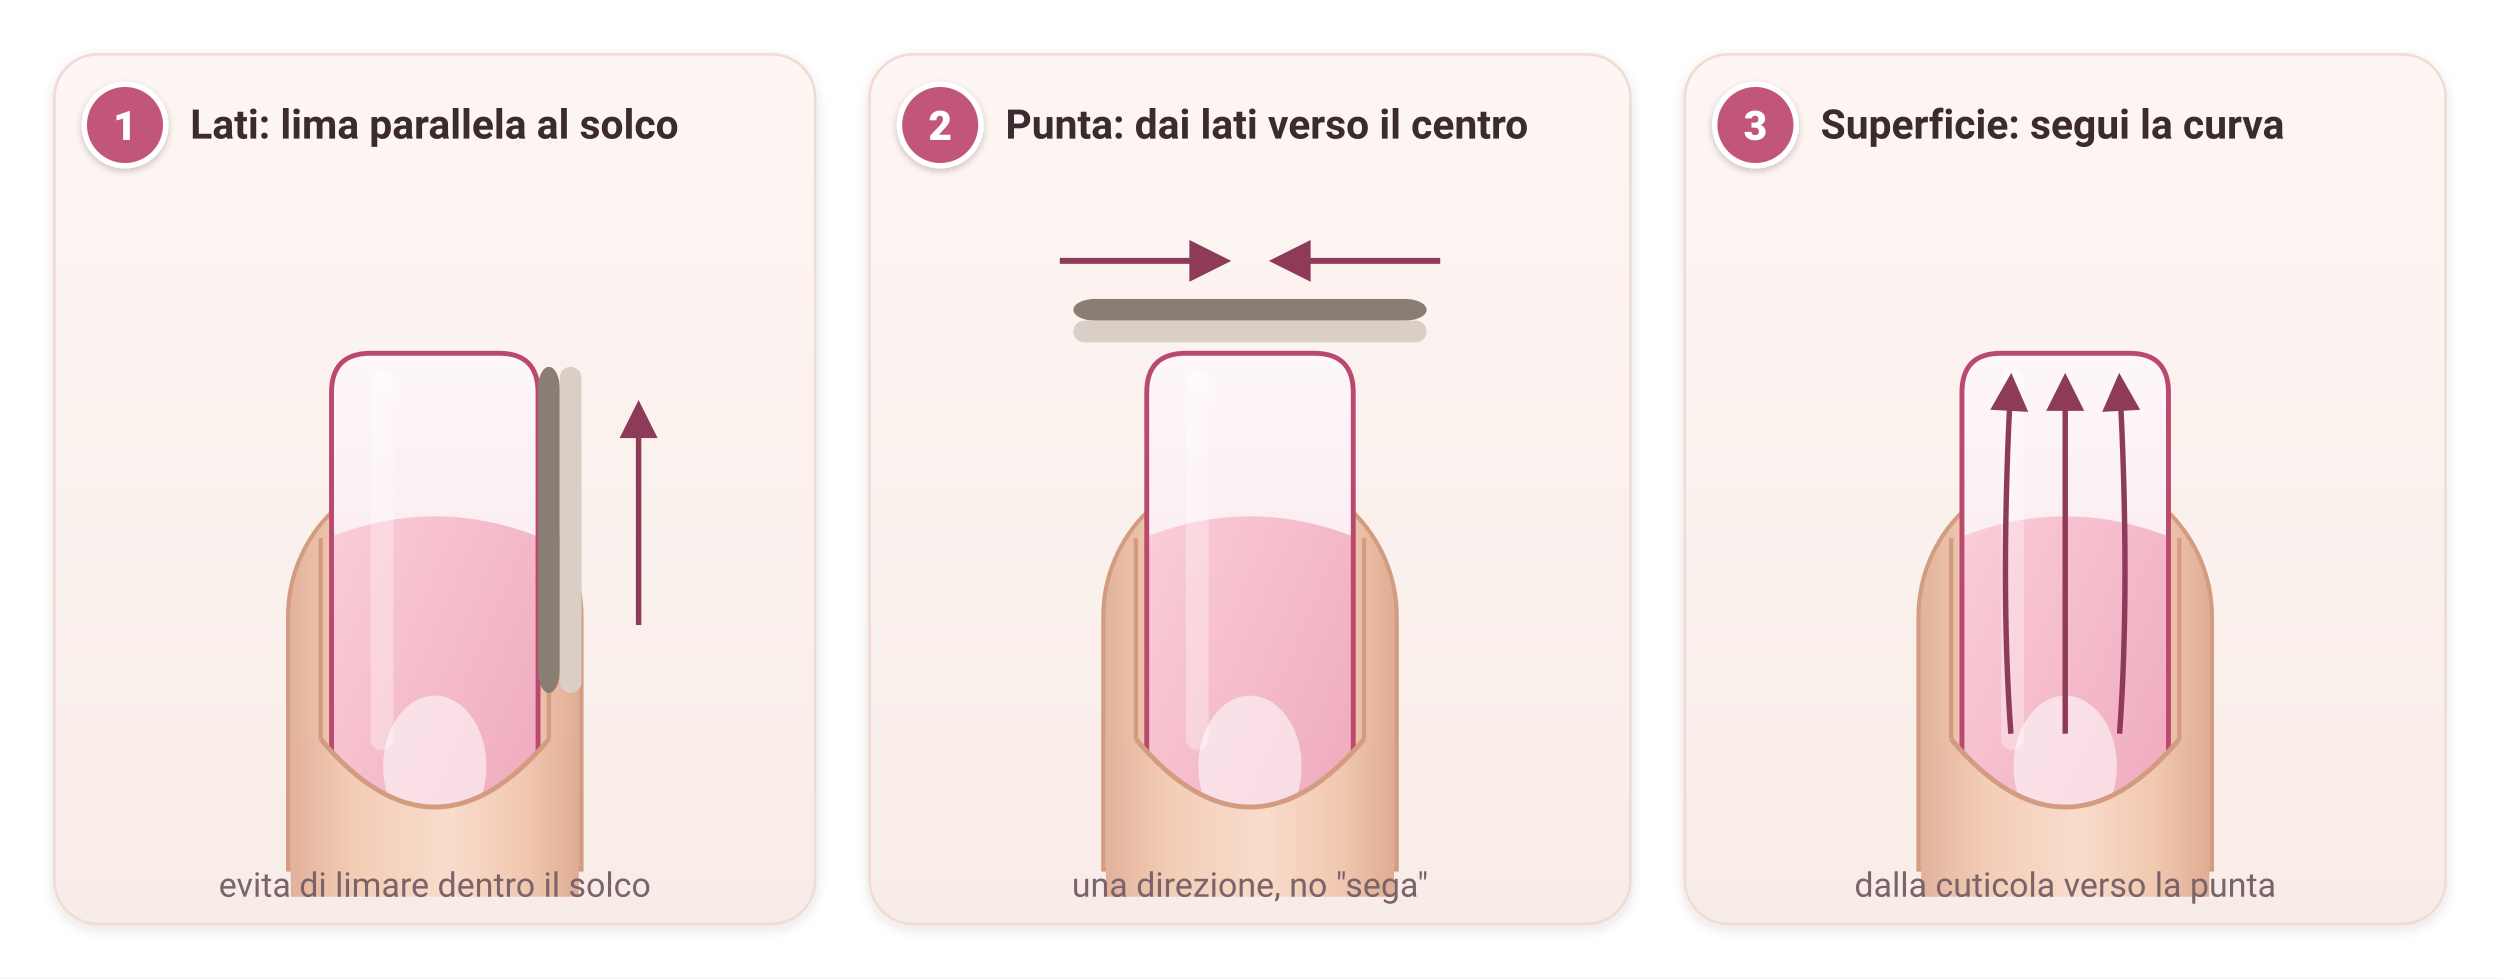
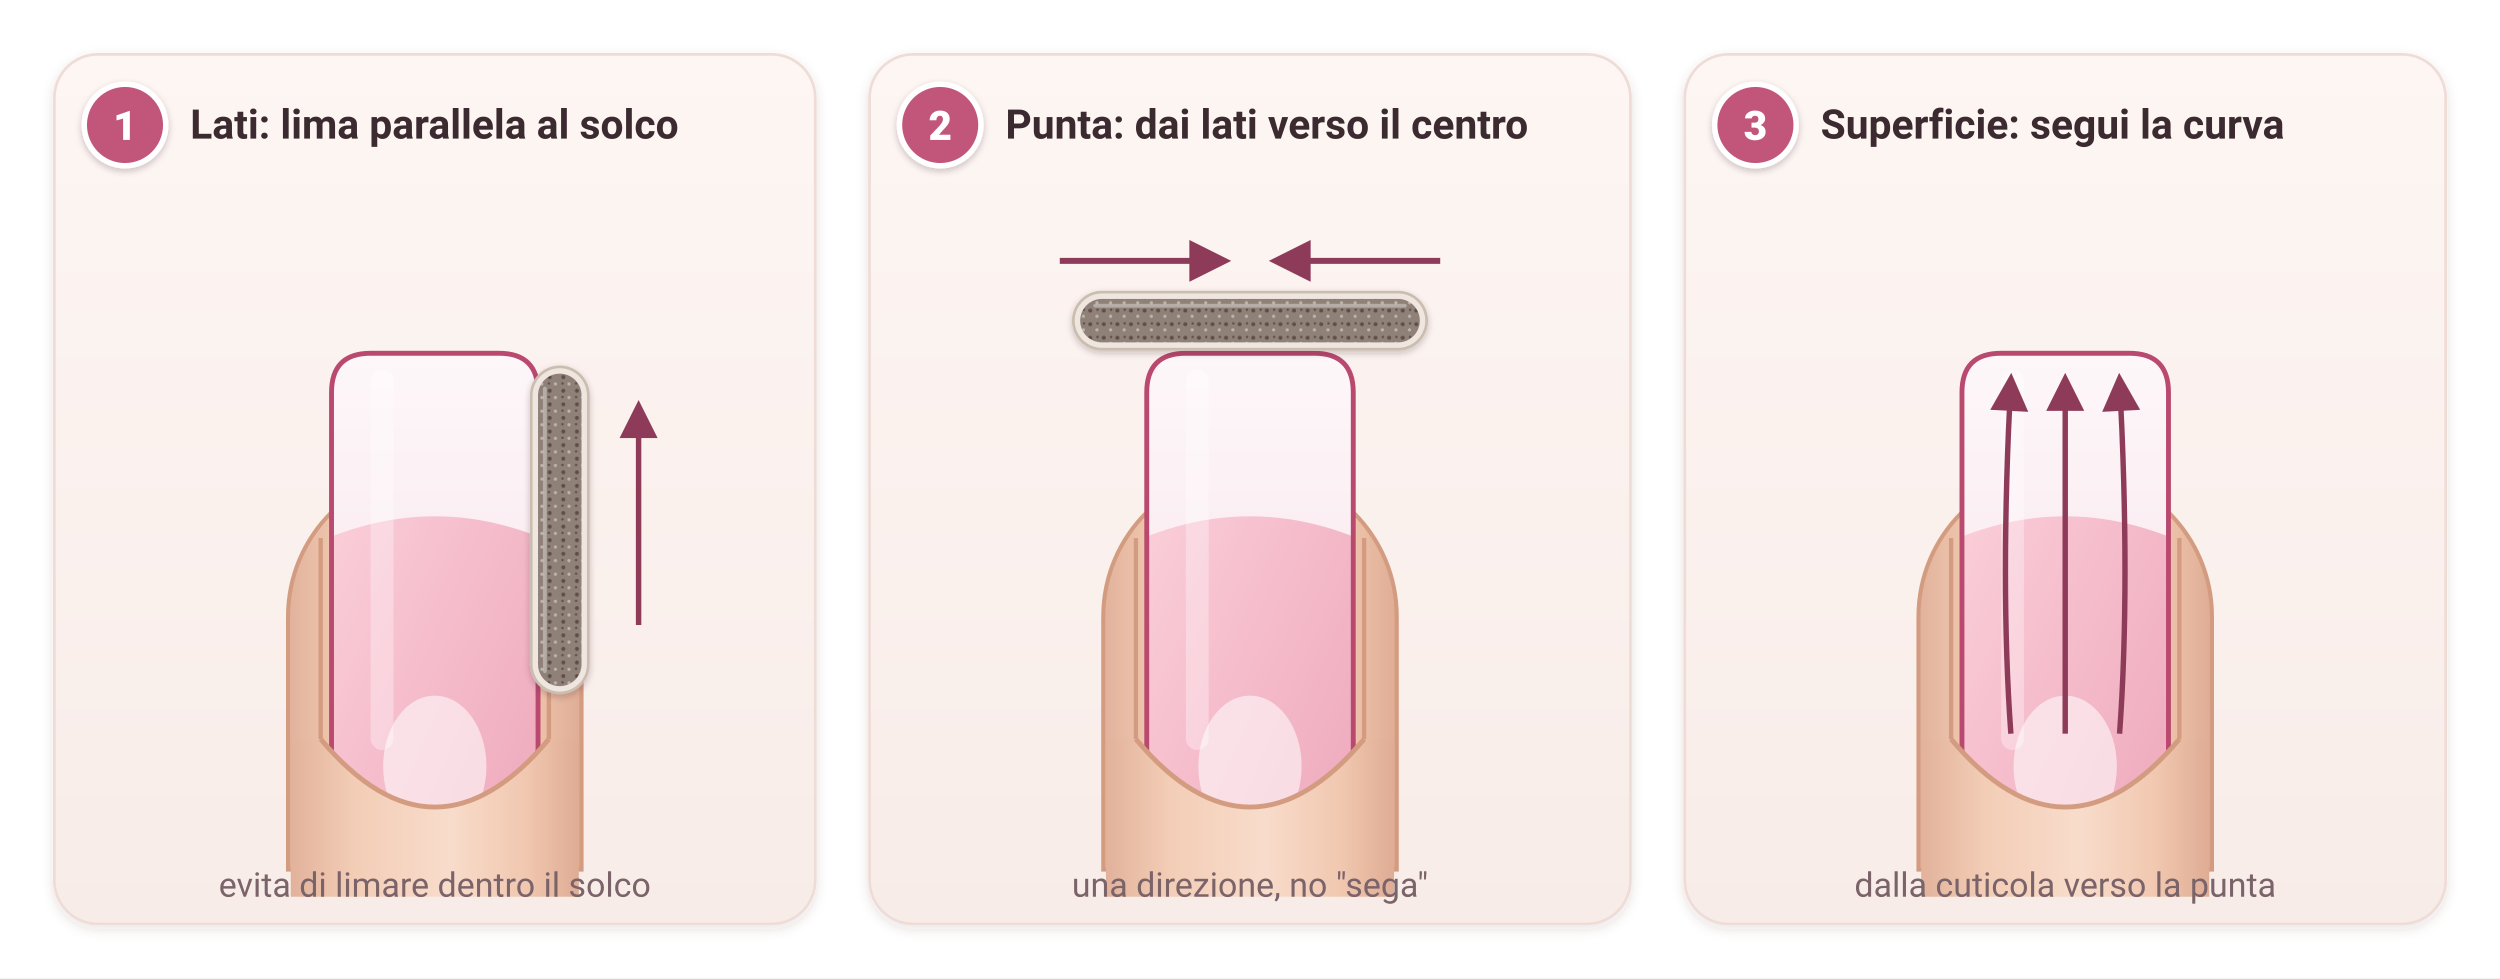
<svg xmlns="http://www.w3.org/2000/svg" viewBox="0 0 920 360" width="920" height="360" font-family="system-ui, -apple-system, 'Segoe UI', Roboto, Arial, sans-serif" role="img">
  <rect width="100%" height="100%" fill="#ffffff" />
  <defs>
    <linearGradient id="nxSkin" x1="0" y1="0" x2="1" y2="0">
      <stop offset="0" stop-color="#e2b29b" />
      <stop offset=".22" stop-color="#f3cdb6" />
      <stop offset=".55" stop-color="#f8dccb" />
      <stop offset=".82" stop-color="#f1c7af" />
      <stop offset="1" stop-color="#dfac94" />
    </linearGradient>
    <linearGradient id="nxNail" x1="0" y1="0" x2="1" y2="1">
      <stop offset="0" stop-color="#fbd6e0" />
      <stop offset=".45" stop-color="#f7c1cf" />
      <stop offset="1" stop-color="#eeaabd" />
    </linearGradient>
    <linearGradient id="nxFree" x1="0" y1="0" x2="0" y2="1">
      <stop offset="0" stop-color="#ffffff" />
      <stop offset="1" stop-color="#fbeef2" />
    </linearGradient>
    <linearGradient id="nxPanel" x1="0" y1="0" x2="0" y2="1">
      <stop offset="0" stop-color="#fdf6f3" />
      <stop offset="1" stop-color="#f8ece8" />
    </linearGradient>
    <filter id="nxSh" x="-5%" y="-5%" width="110%" height="115%">
      <feDropShadow dx="0" dy="1.5" stdDeviation="2.2" flood-color="#5a2a3a" flood-opacity=".13" />
    </filter>
    <filter id="nxShS" x="-20%" y="-20%" width="140%" height="150%">
      <feDropShadow dx="0" dy="1" stdDeviation="1.2" flood-color="#3b2a30" flood-opacity=".25" />
    </filter>
  </defs>
  <defs>
    <marker id="ar" viewBox="0 0 10 10" refX="8" refY="5" markerWidth="7" markerHeight="7" orient="auto-start-reverse">
      <path d="M0,0 L10,5 L0,10 z" fill="#8e3b5a" />
    </marker>
    <marker id="arw" viewBox="0 0 10 10" refX="8" refY="5" markerWidth="7" markerHeight="7" orient="auto-start-reverse">
      <path d="M0,0 L10,5 L0,10 z" fill="#7a6369" />
    </marker>
  </defs>
  <rect x="20" y="20" width="280" height="320" rx="16" fill="url(#nxPanel)" stroke="#efdcd6" stroke-width="1" filter="url(#nxSh)" />
  <circle cx="46" cy="46" r="15" fill="#c2577a" stroke="#fff" stroke-width="2" filter="url(#nxShS)" />
  <text x="46.0" y="51.5" font-size="15" text-anchor="middle" font-weight="800" fill="#fff">1</text>
  <text x="70.0" y="51.0" font-size="15" text-anchor="start" font-weight="700" fill="#3b2a30">Lati: lima parallela al solco</text>
  <path d="M106.0,320.0 L106.0,226.9 A54.0,54.0 0 0 1 214.0,226.9 L214.0,320.0 Z" fill="url(#nxSkin)" stroke="#d39c80" stroke-width="1.5" />
  <defs>
-     <clipPath id="c41">
+     <clipPath id="c66">
      <path d="M122.0,306.0 L198.0,306.0 L198.0,190.0 L198.0,144.4 Q198.0,130.0 183.6,130.0 L136.4,130.0 Q122.0,130.0 122.0,144.4 L122.0,190.0 Z" />
    </clipPath>
  </defs>
  <path d="M122.0,306.0 L198.0,306.0 L198.0,190.0 L198.0,144.4 Q198.0,130.0 183.6,130.0 L136.4,130.0 Q122.0,130.0 122.0,144.4 L122.0,190.0 Z" fill="url(#nxNail)" />
-   <ellipse cx="160.0" cy="282.0" rx="19.0" ry="26.0" fill="#fff" opacity=".55" clip-path="url(#c41)" />
-   <path d="M116.0,200.0 Q160.0,180.0 204.0,200.0 L204.0,70.0 L116.0,70.0 Z" fill="url(#nxFree)" clip-path="url(#c41)" />
-   <rect x="136.4" y="136.0" width="8.4" height="140.0" rx="4.2" fill="#fff" opacity=".32" clip-path="url(#c41)" />
+   <ellipse cx="160.0" cy="282.0" rx="19.0" ry="26.0" fill="#fff" opacity=".55" clip-path="url(#c66)" />
+   <path d="M116.0,200.0 Q160.0,180.0 204.0,200.0 L204.0,70.0 L116.0,70.0 Z" fill="url(#nxFree)" clip-path="url(#c66)" />
+   <rect x="136.4" y="136.0" width="8.4" height="140.0" rx="4.2" fill="#fff" opacity=".32" clip-path="url(#c66)" />
  <path d="M122.0,306.0 L198.0,306.0 L198.0,190.0 L198.0,144.4 Q198.0,130.0 183.6,130.0 L136.4,130.0 Q122.0,130.0 122.0,144.4 L122.0,190.0 Z" fill="none" stroke="#b9496f" stroke-width="1.8" />
  <path d="M107.0,272.0 L118.0,272.0 Q160.0,322.0 202.0,272.0 L213.0,272.0 L213.0,330.0 L107.0,330.0 Z" fill="url(#nxSkin)" />
  <path d="M118.0,272.0 Q160.0,322.0 202.0,272.0" fill="none" stroke="#d39c80" stroke-width="1.8" />
  <path d="M118.0,272.0 L118.0,198.0" stroke="#d39c80" stroke-width="1.6" />
  <path d="M202.0,272.0 L202.0,198.0" stroke="#d39c80" stroke-width="1.6" />
-   <g transform="translate(206.0,195.0) rotate(-90.0)">
-     <rect x="-60.0" y="-8.0" width="120" height="8" rx="8" fill="#8a7d74" />
-     <rect x="-60.0" y="0.0" width="120" height="8" rx="4" fill="#d9cfc6" />
+   <g filter="url(#nxShS)">
+     <g transform="translate(206.0,195.0) rotate(-90.0)">
+       <defs>
+         <pattern id="gr67" width="5" height="5" patternUnits="userSpaceOnUse">
+           <rect width="5" height="5" fill="#8f8178" />
+           <circle cx="1.2" cy="1.3" r=".75" fill="#5e5049" />
+           <circle cx="3.7" cy="3.4" r=".6" fill="#fff" opacity=".4" />
+           <circle cx="3.9" cy="1" r=".45" fill="#5e5049" />
+         </pattern>
+       </defs>
+       <rect x="-60.0" y="-10.5" width="120.0" height="21.0" rx="10.5" fill="#efe7df" stroke="#cbbdb0" stroke-width="1" />
+       <rect x="-57.5" y="-8.0" width="115.0" height="16.0" rx="8.0" fill="url(#gr67)" />
+       <line x1="-52.0" y1="-5.5" x2="52.0" y2="-5.5" stroke="#fff" stroke-width="1.4" opacity=".35" stroke-linecap="round" />
+     </g>
  </g>
  <line x1="235.0" y1="230.0" x2="235.0" y2="150.0" stroke="#8e3b5a" stroke-width="2" marker-end="url(#ar)" />
  <text x="160.0" y="330.0" font-size="12.5" text-anchor="middle" font-weight="400" fill="#7a6369">evita di limare dentro il solco</text>
  <rect x="320" y="20" width="280" height="320" rx="16" fill="url(#nxPanel)" stroke="#efdcd6" stroke-width="1" filter="url(#nxSh)" />
  <circle cx="346" cy="46" r="15" fill="#c2577a" stroke="#fff" stroke-width="2" filter="url(#nxShS)" />
  <text x="346.0" y="51.5" font-size="15" text-anchor="middle" font-weight="800" fill="#fff">2</text>
  <text x="370.0" y="51.0" font-size="15" text-anchor="start" font-weight="700" fill="#3b2a30">Punta: dai lati verso il centro</text>
  <path d="M406.0,320.0 L406.0,226.9 A54.0,54.0 0 0 1 514.0,226.9 L514.0,320.0 Z" fill="url(#nxSkin)" stroke="#d39c80" stroke-width="1.5" />
  <defs>
-     <clipPath id="c42">
+     <clipPath id="c68">
      <path d="M422.0,306.0 L498.0,306.0 L498.0,190.0 L498.0,144.4 Q498.0,130.0 483.6,130.0 L436.4,130.0 Q422.0,130.0 422.0,144.4 L422.0,190.0 Z" />
    </clipPath>
  </defs>
  <path d="M422.0,306.0 L498.0,306.0 L498.0,190.0 L498.0,144.4 Q498.0,130.0 483.6,130.0 L436.4,130.0 Q422.0,130.0 422.0,144.4 L422.0,190.0 Z" fill="url(#nxNail)" />
-   <ellipse cx="460.0" cy="282.0" rx="19.0" ry="26.0" fill="#fff" opacity=".55" clip-path="url(#c42)" />
-   <path d="M416.0,200.0 Q460.0,180.0 504.0,200.0 L504.0,70.0 L416.0,70.0 Z" fill="url(#nxFree)" clip-path="url(#c42)" />
-   <rect x="436.4" y="136.0" width="8.4" height="140.0" rx="4.2" fill="#fff" opacity=".32" clip-path="url(#c42)" />
+   <ellipse cx="460.0" cy="282.0" rx="19.0" ry="26.0" fill="#fff" opacity=".55" clip-path="url(#c68)" />
+   <path d="M416.0,200.0 Q460.0,180.0 504.0,200.0 L504.0,70.0 L416.0,70.0 Z" fill="url(#nxFree)" clip-path="url(#c68)" />
+   <rect x="436.4" y="136.0" width="8.4" height="140.0" rx="4.2" fill="#fff" opacity=".32" clip-path="url(#c68)" />
  <path d="M422.0,306.0 L498.0,306.0 L498.0,190.0 L498.0,144.4 Q498.0,130.0 483.6,130.0 L436.4,130.0 Q422.0,130.0 422.0,144.4 L422.0,190.0 Z" fill="none" stroke="#b9496f" stroke-width="1.8" />
  <path d="M407.0,272.0 L418.0,272.0 Q460.0,322.0 502.0,272.0 L513.0,272.0 L513.0,330.0 L407.0,330.0 Z" fill="url(#nxSkin)" />
  <path d="M418.0,272.0 Q460.0,322.0 502.0,272.0" fill="none" stroke="#d39c80" stroke-width="1.8" />
  <path d="M418.0,272.0 L418.0,198.0" stroke="#d39c80" stroke-width="1.6" />
  <path d="M502.0,272.0 L502.0,198.0" stroke="#d39c80" stroke-width="1.6" />
-   <g transform="translate(460.0,118.0) rotate(0.0)">
-     <rect x="-65.0" y="-8.0" width="130" height="8" rx="8" fill="#8a7d74" />
-     <rect x="-65.0" y="0.0" width="130" height="8" rx="4" fill="#d9cfc6" />
+   <g filter="url(#nxShS)">
+     <g transform="translate(460.0,118.0) rotate(0.0)">
+       <defs>
+         <pattern id="gr69" width="5" height="5" patternUnits="userSpaceOnUse">
+           <rect width="5" height="5" fill="#8f8178" />
+           <circle cx="1.2" cy="1.3" r=".75" fill="#5e5049" />
+           <circle cx="3.7" cy="3.4" r=".6" fill="#fff" opacity=".4" />
+           <circle cx="3.9" cy="1" r=".45" fill="#5e5049" />
+         </pattern>
+       </defs>
+       <rect x="-65.0" y="-10.5" width="130.0" height="21.0" rx="10.5" fill="#efe7df" stroke="#cbbdb0" stroke-width="1" />
+       <rect x="-62.5" y="-8.0" width="125.0" height="16.0" rx="8.0" fill="url(#gr69)" />
+       <line x1="-57.0" y1="-5.5" x2="57.0" y2="-5.5" stroke="#fff" stroke-width="1.4" opacity=".35" stroke-linecap="round" />
+     </g>
  </g>
  <line x1="390.0" y1="96.0" x2="450.0" y2="96.0" stroke="#8e3b5a" stroke-width="2.2" marker-end="url(#ar)" />
  <line x1="530.0" y1="96.0" x2="470.0" y2="96.0" stroke="#8e3b5a" stroke-width="2.2" marker-end="url(#ar)" />
  <text x="460.0" y="330.0" font-size="12.5" text-anchor="middle" font-weight="400" fill="#7a6369">una direzione, no "sega"</text>
  <rect x="620" y="20" width="280" height="320" rx="16" fill="url(#nxPanel)" stroke="#efdcd6" stroke-width="1" filter="url(#nxSh)" />
  <circle cx="646" cy="46" r="15" fill="#c2577a" stroke="#fff" stroke-width="2" filter="url(#nxShS)" />
  <text x="646.0" y="51.5" font-size="15" text-anchor="middle" font-weight="800" fill="#fff">3</text>
  <text x="670.0" y="51.0" font-size="15" text-anchor="start" font-weight="700" fill="#3b2a30">Superficie: segui la curva</text>
  <path d="M706.0,320.0 L706.0,226.9 A54.0,54.0 0 0 1 814.0,226.9 L814.0,320.0 Z" fill="url(#nxSkin)" stroke="#d39c80" stroke-width="1.5" />
  <defs>
-     <clipPath id="c43">
+     <clipPath id="c70">
      <path d="M722.0,306.0 L798.0,306.0 L798.0,190.0 L798.0,144.4 Q798.0,130.0 783.6,130.0 L736.4,130.0 Q722.0,130.0 722.0,144.4 L722.0,190.0 Z" />
    </clipPath>
  </defs>
  <path d="M722.0,306.0 L798.0,306.0 L798.0,190.0 L798.0,144.4 Q798.0,130.0 783.6,130.0 L736.4,130.0 Q722.0,130.0 722.0,144.4 L722.0,190.0 Z" fill="url(#nxNail)" />
-   <ellipse cx="760.0" cy="282.0" rx="19.0" ry="26.0" fill="#fff" opacity=".55" clip-path="url(#c43)" />
-   <path d="M716.0,200.0 Q760.0,180.0 804.0,200.0 L804.0,70.0 L716.0,70.0 Z" fill="url(#nxFree)" clip-path="url(#c43)" />
-   <rect x="736.4" y="136.0" width="8.4" height="140.0" rx="4.2" fill="#fff" opacity=".32" clip-path="url(#c43)" />
+   <ellipse cx="760.0" cy="282.0" rx="19.0" ry="26.0" fill="#fff" opacity=".55" clip-path="url(#c70)" />
+   <path d="M716.0,200.0 Q760.0,180.0 804.0,200.0 L804.0,70.0 L716.0,70.0 Z" fill="url(#nxFree)" clip-path="url(#c70)" />
+   <rect x="736.4" y="136.0" width="8.4" height="140.0" rx="4.2" fill="#fff" opacity=".32" clip-path="url(#c70)" />
  <path d="M722.0,306.0 L798.0,306.0 L798.0,190.0 L798.0,144.4 Q798.0,130.0 783.6,130.0 L736.4,130.0 Q722.0,130.0 722.0,144.4 L722.0,190.0 Z" fill="none" stroke="#b9496f" stroke-width="1.8" />
  <path d="M707.0,272.0 L718.0,272.0 Q760.0,322.0 802.0,272.0 L813.0,272.0 L813.0,330.0 L707.0,330.0 Z" fill="url(#nxSkin)" />
  <path d="M718.0,272.0 Q760.0,322.0 802.0,272.0" fill="none" stroke="#d39c80" stroke-width="1.8" />
  <path d="M718.0,272.0 L718.0,198.0" stroke="#d39c80" stroke-width="1.6" />
  <path d="M802.0,272.0 L802.0,198.0" stroke="#d39c80" stroke-width="1.6" />
  <path d="M740,270 Q736,215 740,140" fill="none" stroke="#8e3b5a" stroke-width="2" marker-end="url(#ar)" />
  <path d="M760,270 Q760,215 760,140" fill="none" stroke="#8e3b5a" stroke-width="2" marker-end="url(#ar)" />
  <path d="M780,270 Q784,215 780,140" fill="none" stroke="#8e3b5a" stroke-width="2" marker-end="url(#ar)" />
  <text x="760.0" y="330.0" font-size="12.5" text-anchor="middle" font-weight="400" fill="#7a6369">dalla cuticola verso la punta</text>
</svg>
